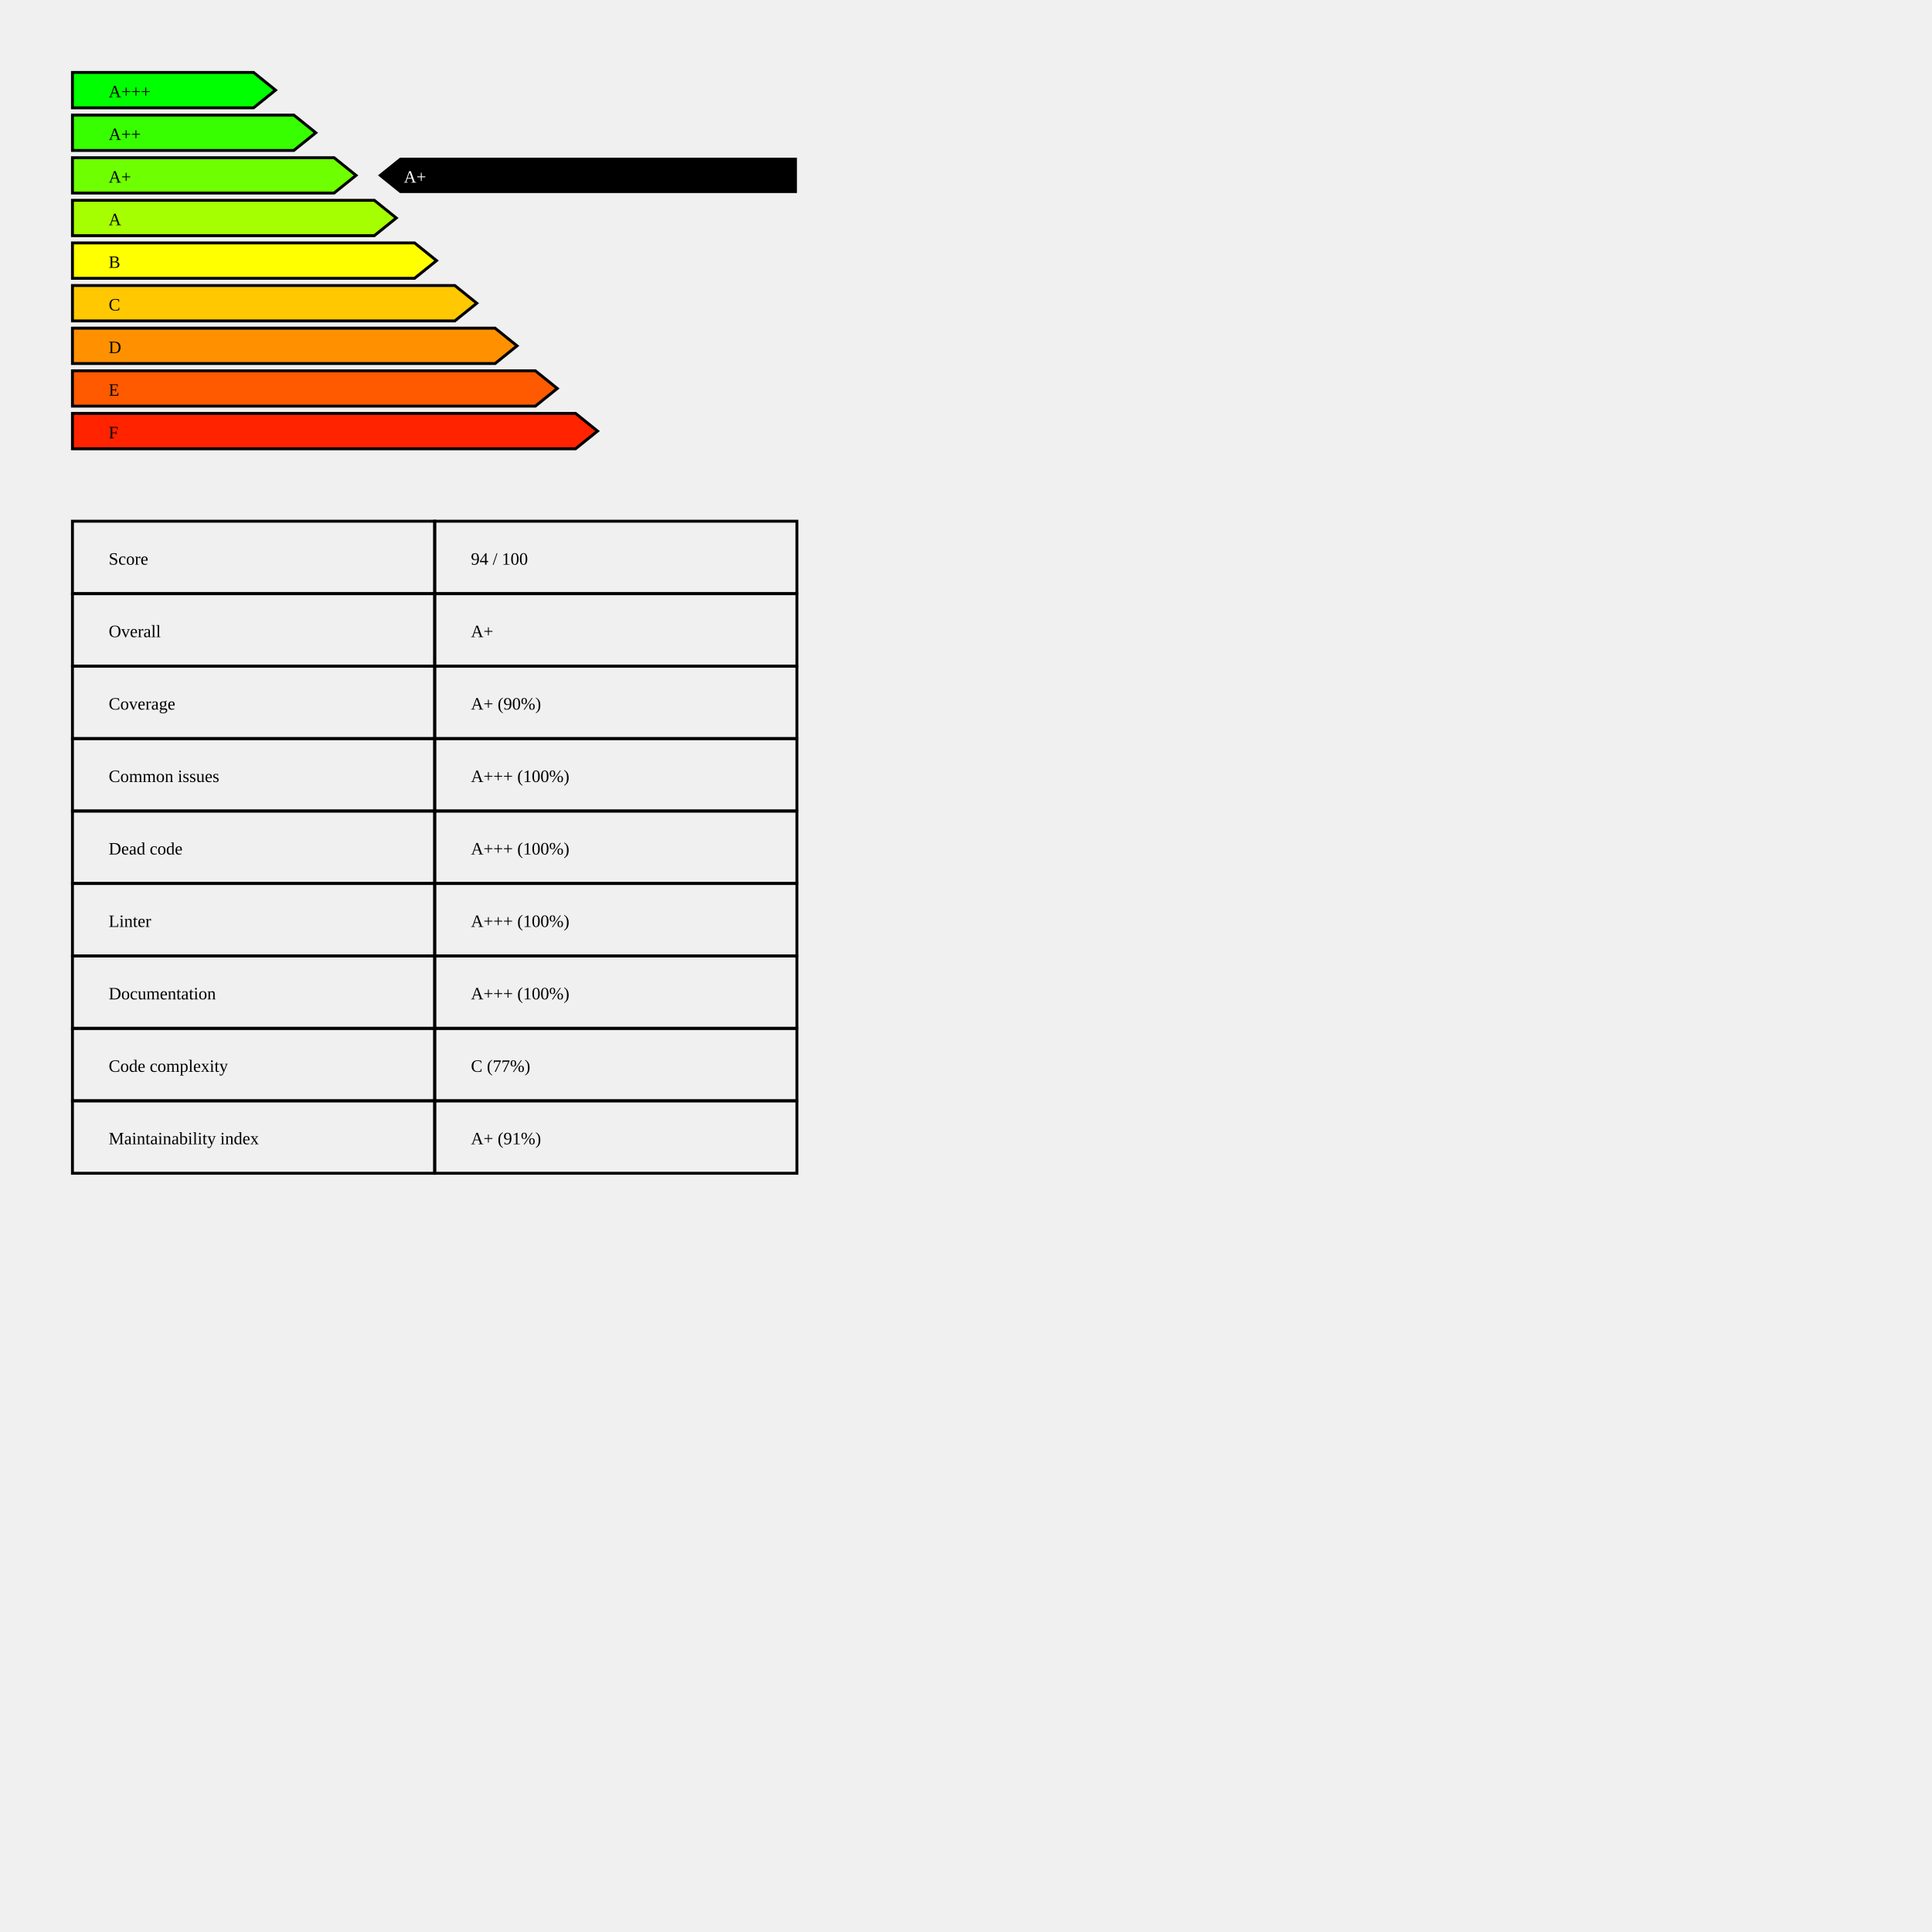
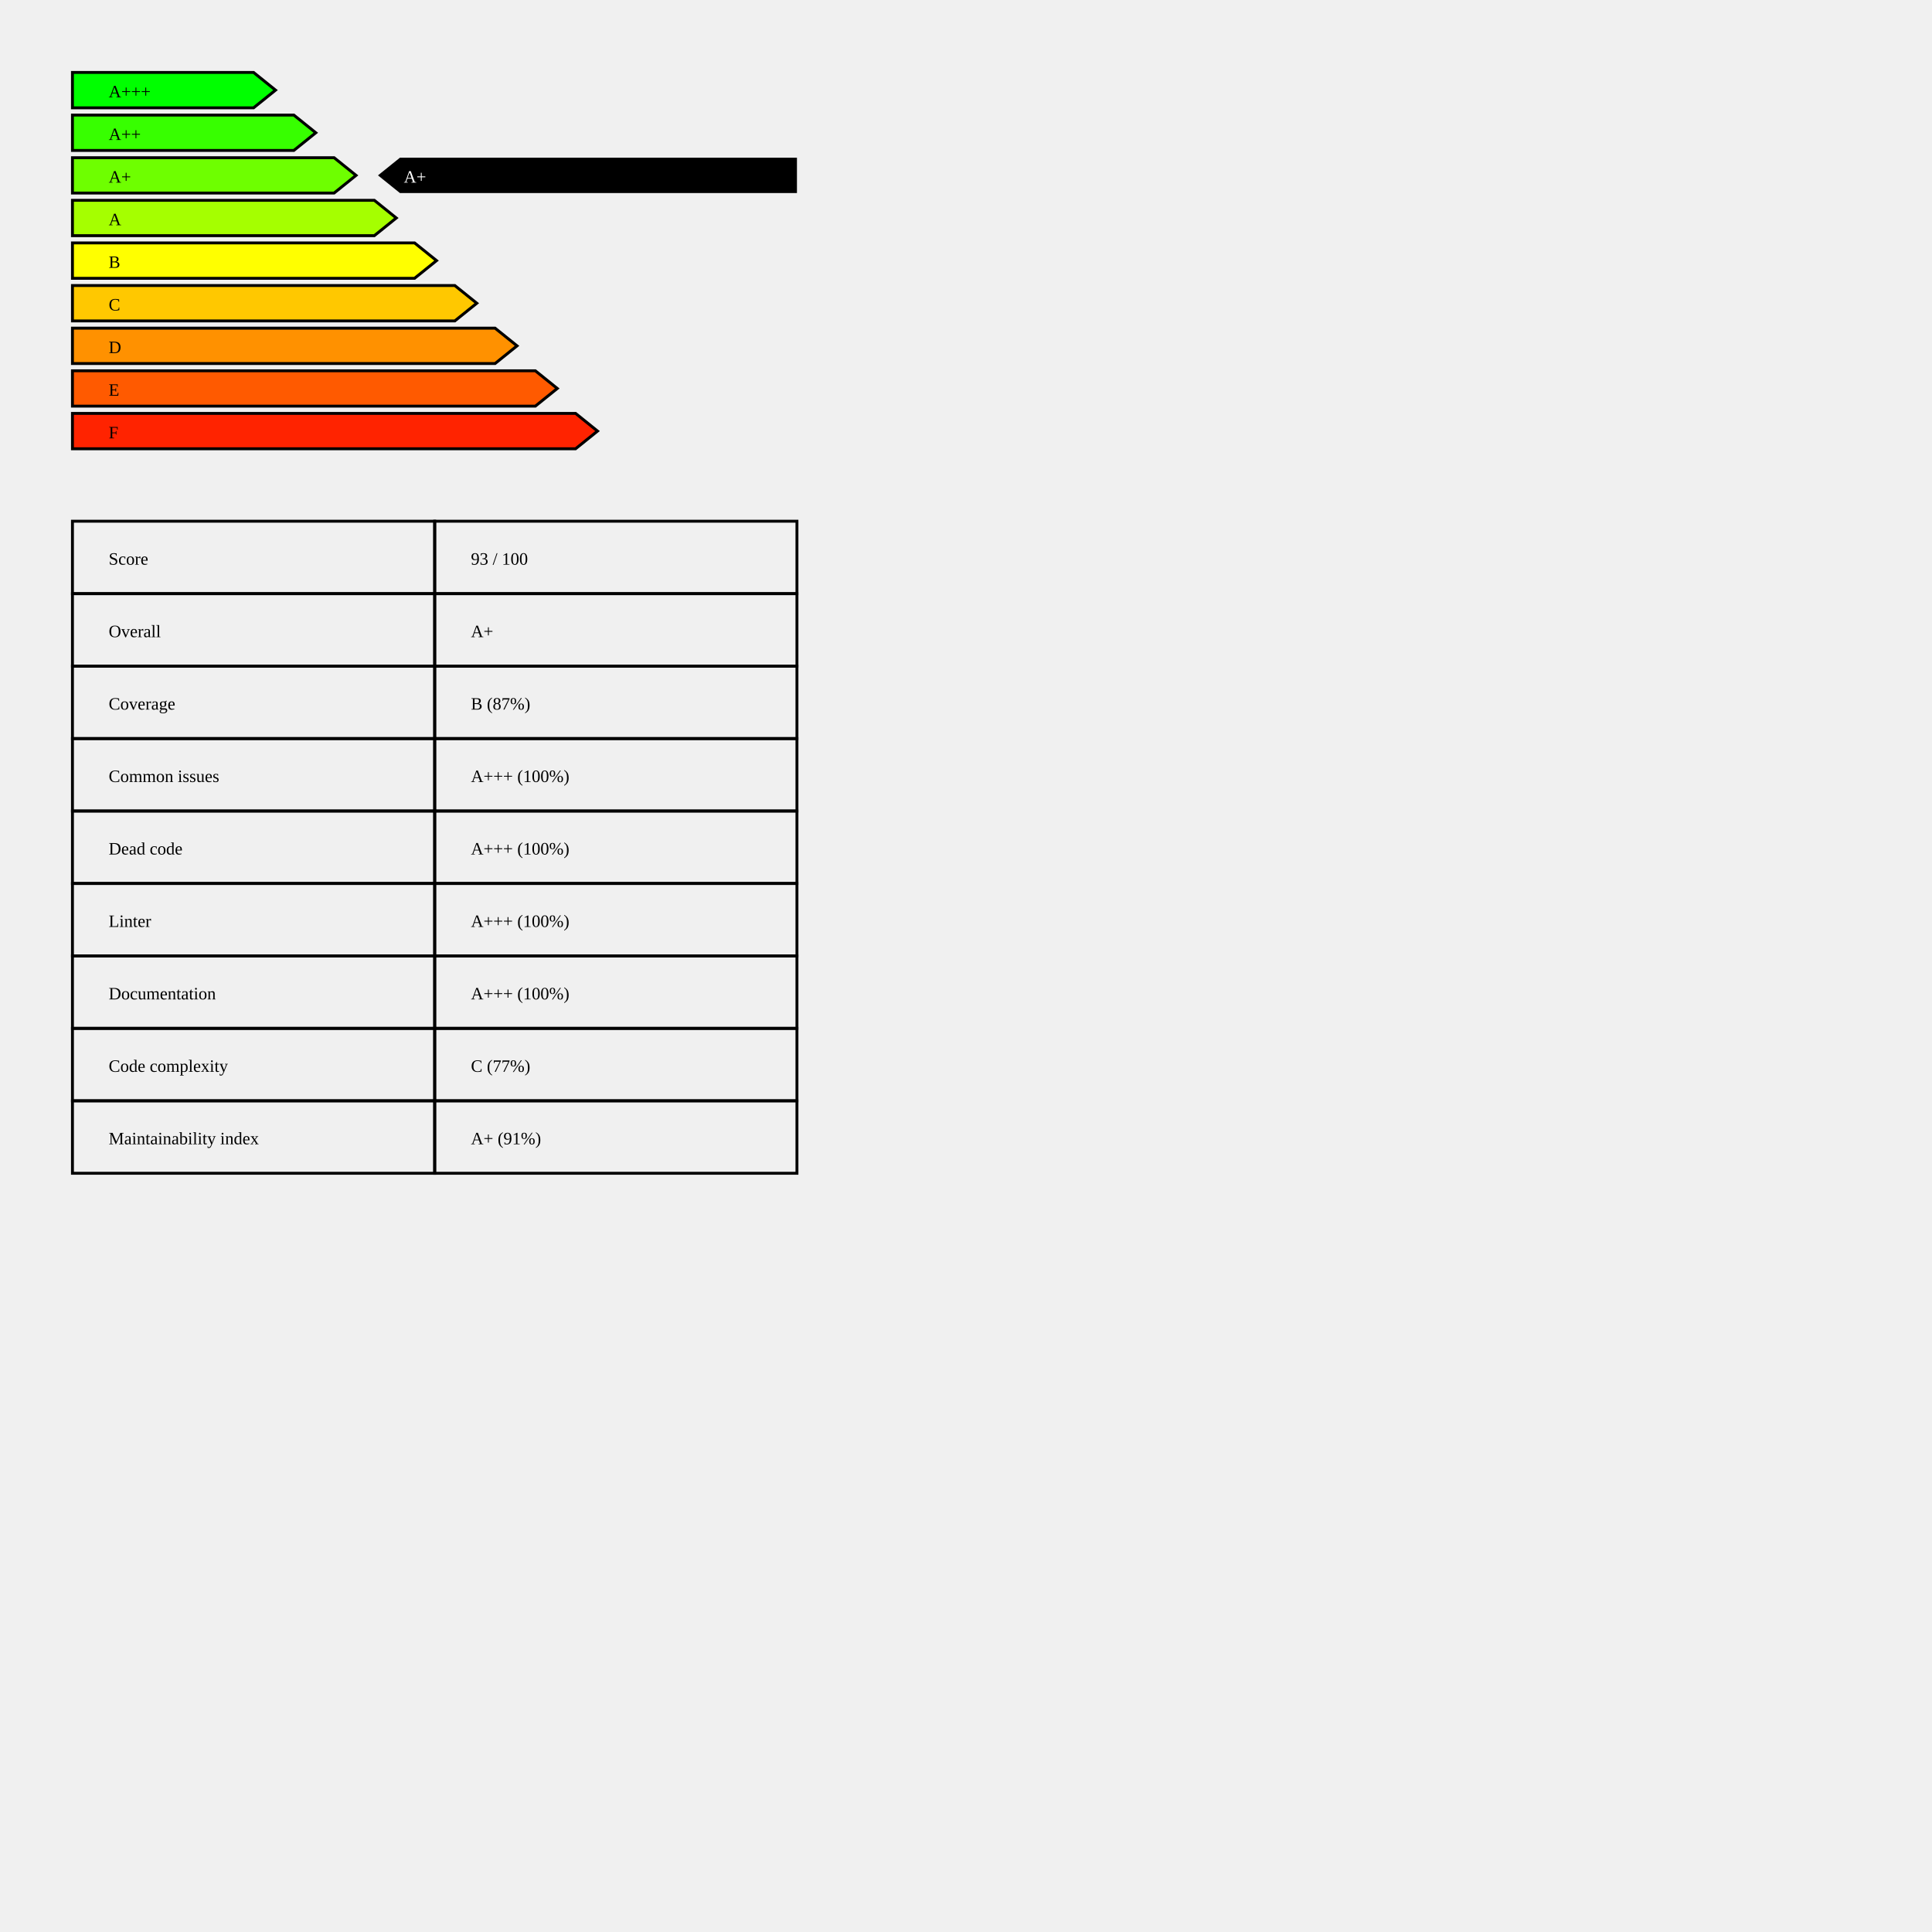
<svg xmlns="http://www.w3.org/2000/svg" baseProfile="full" height="1000pt" version="1.1" width="1000pt">
  <defs />
  <polygon points="50,50.0 175.0,50.0 190.152,62.206 175.0,74.412 50,74.412 50,50.0" style="fill:rgb(0 255 0);stroke:black;stroke-width:2;" />
  <text x="75.0" y="67.206">A+++</text>
  <polygon points="50,79.412 202.778,79.412 217.929,91.618 202.778,103.824 50,103.824 50,79.412" style="fill:rgb(55 255 0);stroke:black;stroke-width:2;" />
  <text x="75.0" y="96.618">A++</text>
  <polygon points="50,108.824 230.556,108.824 245.707,121.029 230.556,133.235 50,133.235 50,108.824" style="fill:rgb(110 255 0);stroke:black;stroke-width:2;" />
  <text x="75.0" y="126.029">A+</text>
  <polygon points="50,138.235 258.333,138.235 273.485,150.441 258.333,162.647 50,162.647 50,138.235" style="fill:rgb(165 255 0);stroke:black;stroke-width:2;" />
  <text x="75.0" y="155.441">A</text>
  <polygon points="50,167.647 286.111,167.647 301.263,179.853 286.111,192.059 50,192.059 50,167.647" style="fill:rgb(255 255 0);stroke:black;stroke-width:2;" />
  <text x="75.0" y="184.853">B</text>
  <polygon points="50,197.059 313.889,197.059 329.04,209.265 313.889,221.471 50,221.471 50,197.059" style="fill:rgb(255 200 0);stroke:black;stroke-width:2;" />
  <text x="75.0" y="214.265">C</text>
  <polygon points="50,226.471 341.667,226.471 356.818,238.676 341.667,250.882 50,250.882 50,226.471" style="fill:rgb(255 145 0);stroke:black;stroke-width:2;" />
  <text x="75.0" y="243.676">D</text>
  <polygon points="50,255.882 369.444,255.882 384.596,268.088 369.444,280.294 50,280.294 50,255.882" style="fill:rgb(255 90 0);stroke:black;stroke-width:2;" />
  <text x="75.0" y="273.088">E</text>
  <polygon points="50,285.294 397.222,285.294 412.374,297.5 397.222,309.706 50,309.706 50,285.294" style="fill:rgb(255 35 0);stroke:black;stroke-width:2;" />
  <text x="75.0" y="302.5">F</text>
  <polygon points="276.01,108.824 260.859,121.029 276.01,133.235 550,133.235 550,108.824" style="fill:black;" />
  <text fill="white" x="278.687" y="126.029">A+</text>
  <text x="75.0" y="389.706">Score</text>
-   <text x="325.0" y="389.706">94 / 100</text>
+   <text x="325.0" y="389.706">93 / 100</text>
  <polygon points="50,359.706 300,359.706 300,409.706 50,409.706 50,359.706" style="fill:none; stroke:black;stroke-width:2;" />
  <polygon points="300,359.706 550,359.706 550,409.706 300,409.706 300,359.706" style="fill:none; stroke:black;stroke-width:2;" />
  <text x="75.0" y="439.706">Overall</text>
  <text x="325.0" y="439.706">A+</text>
  <polygon points="50,409.706 300,409.706 300,459.706 50,459.706 50,409.706" style="fill:none; stroke:black;stroke-width:2;" />
  <polygon points="300,409.706 550,409.706 550,459.706 300,459.706 300,409.706" style="fill:none; stroke:black;stroke-width:2;" />
  <text x="75.0" y="489.706">Coverage</text>
-   <text x="325.0" y="489.706">A+  (90%)</text>
+   <text x="325.0" y="489.706">B  (87%)</text>
  <polygon points="50,459.706 300,459.706 300,509.706 50,509.706 50,459.706" style="fill:none; stroke:black;stroke-width:2;" />
  <polygon points="300,459.706 550,459.706 550,509.706 300,509.706 300,459.706" style="fill:none; stroke:black;stroke-width:2;" />
  <text x="75.0" y="539.706">Common issues</text>
  <text x="325.0" y="539.706">A+++  (100%)</text>
  <polygon points="50,509.706 300,509.706 300,559.706 50,559.706 50,509.706" style="fill:none; stroke:black;stroke-width:2;" />
  <polygon points="300,509.706 550,509.706 550,559.706 300,559.706 300,509.706" style="fill:none; stroke:black;stroke-width:2;" />
  <text x="75.0" y="589.706">Dead code</text>
  <text x="325.0" y="589.706">A+++  (100%)</text>
  <polygon points="50,559.706 300,559.706 300,609.706 50,609.706 50,559.706" style="fill:none; stroke:black;stroke-width:2;" />
  <polygon points="300,559.706 550,559.706 550,609.706 300,609.706 300,559.706" style="fill:none; stroke:black;stroke-width:2;" />
  <text x="75.0" y="639.706">Linter</text>
  <text x="325.0" y="639.706">A+++  (100%)</text>
  <polygon points="50,609.706 300,609.706 300,659.706 50,659.706 50,609.706" style="fill:none; stroke:black;stroke-width:2;" />
  <polygon points="300,609.706 550,609.706 550,659.706 300,659.706 300,609.706" style="fill:none; stroke:black;stroke-width:2;" />
  <text x="75.0" y="689.706">Documentation</text>
  <text x="325.0" y="689.706">A+++  (100%)</text>
  <polygon points="50,659.706 300,659.706 300,709.706 50,709.706 50,659.706" style="fill:none; stroke:black;stroke-width:2;" />
  <polygon points="300,659.706 550,659.706 550,709.706 300,709.706 300,659.706" style="fill:none; stroke:black;stroke-width:2;" />
  <text x="75.0" y="739.706">Code complexity</text>
  <text x="325.0" y="739.706">C  (77%)</text>
  <polygon points="50,709.706 300,709.706 300,759.706 50,759.706 50,709.706" style="fill:none; stroke:black;stroke-width:2;" />
  <polygon points="300,709.706 550,709.706 550,759.706 300,759.706 300,709.706" style="fill:none; stroke:black;stroke-width:2;" />
  <text x="75.0" y="789.706">Maintainability index</text>
  <text x="325.0" y="789.706">A+  (91%)</text>
  <polygon points="50,759.706 300,759.706 300,809.706 50,809.706 50,759.706" style="fill:none; stroke:black;stroke-width:2;" />
  <polygon points="300,759.706 550,759.706 550,809.706 300,809.706 300,759.706" style="fill:none; stroke:black;stroke-width:2;" />
</svg>
